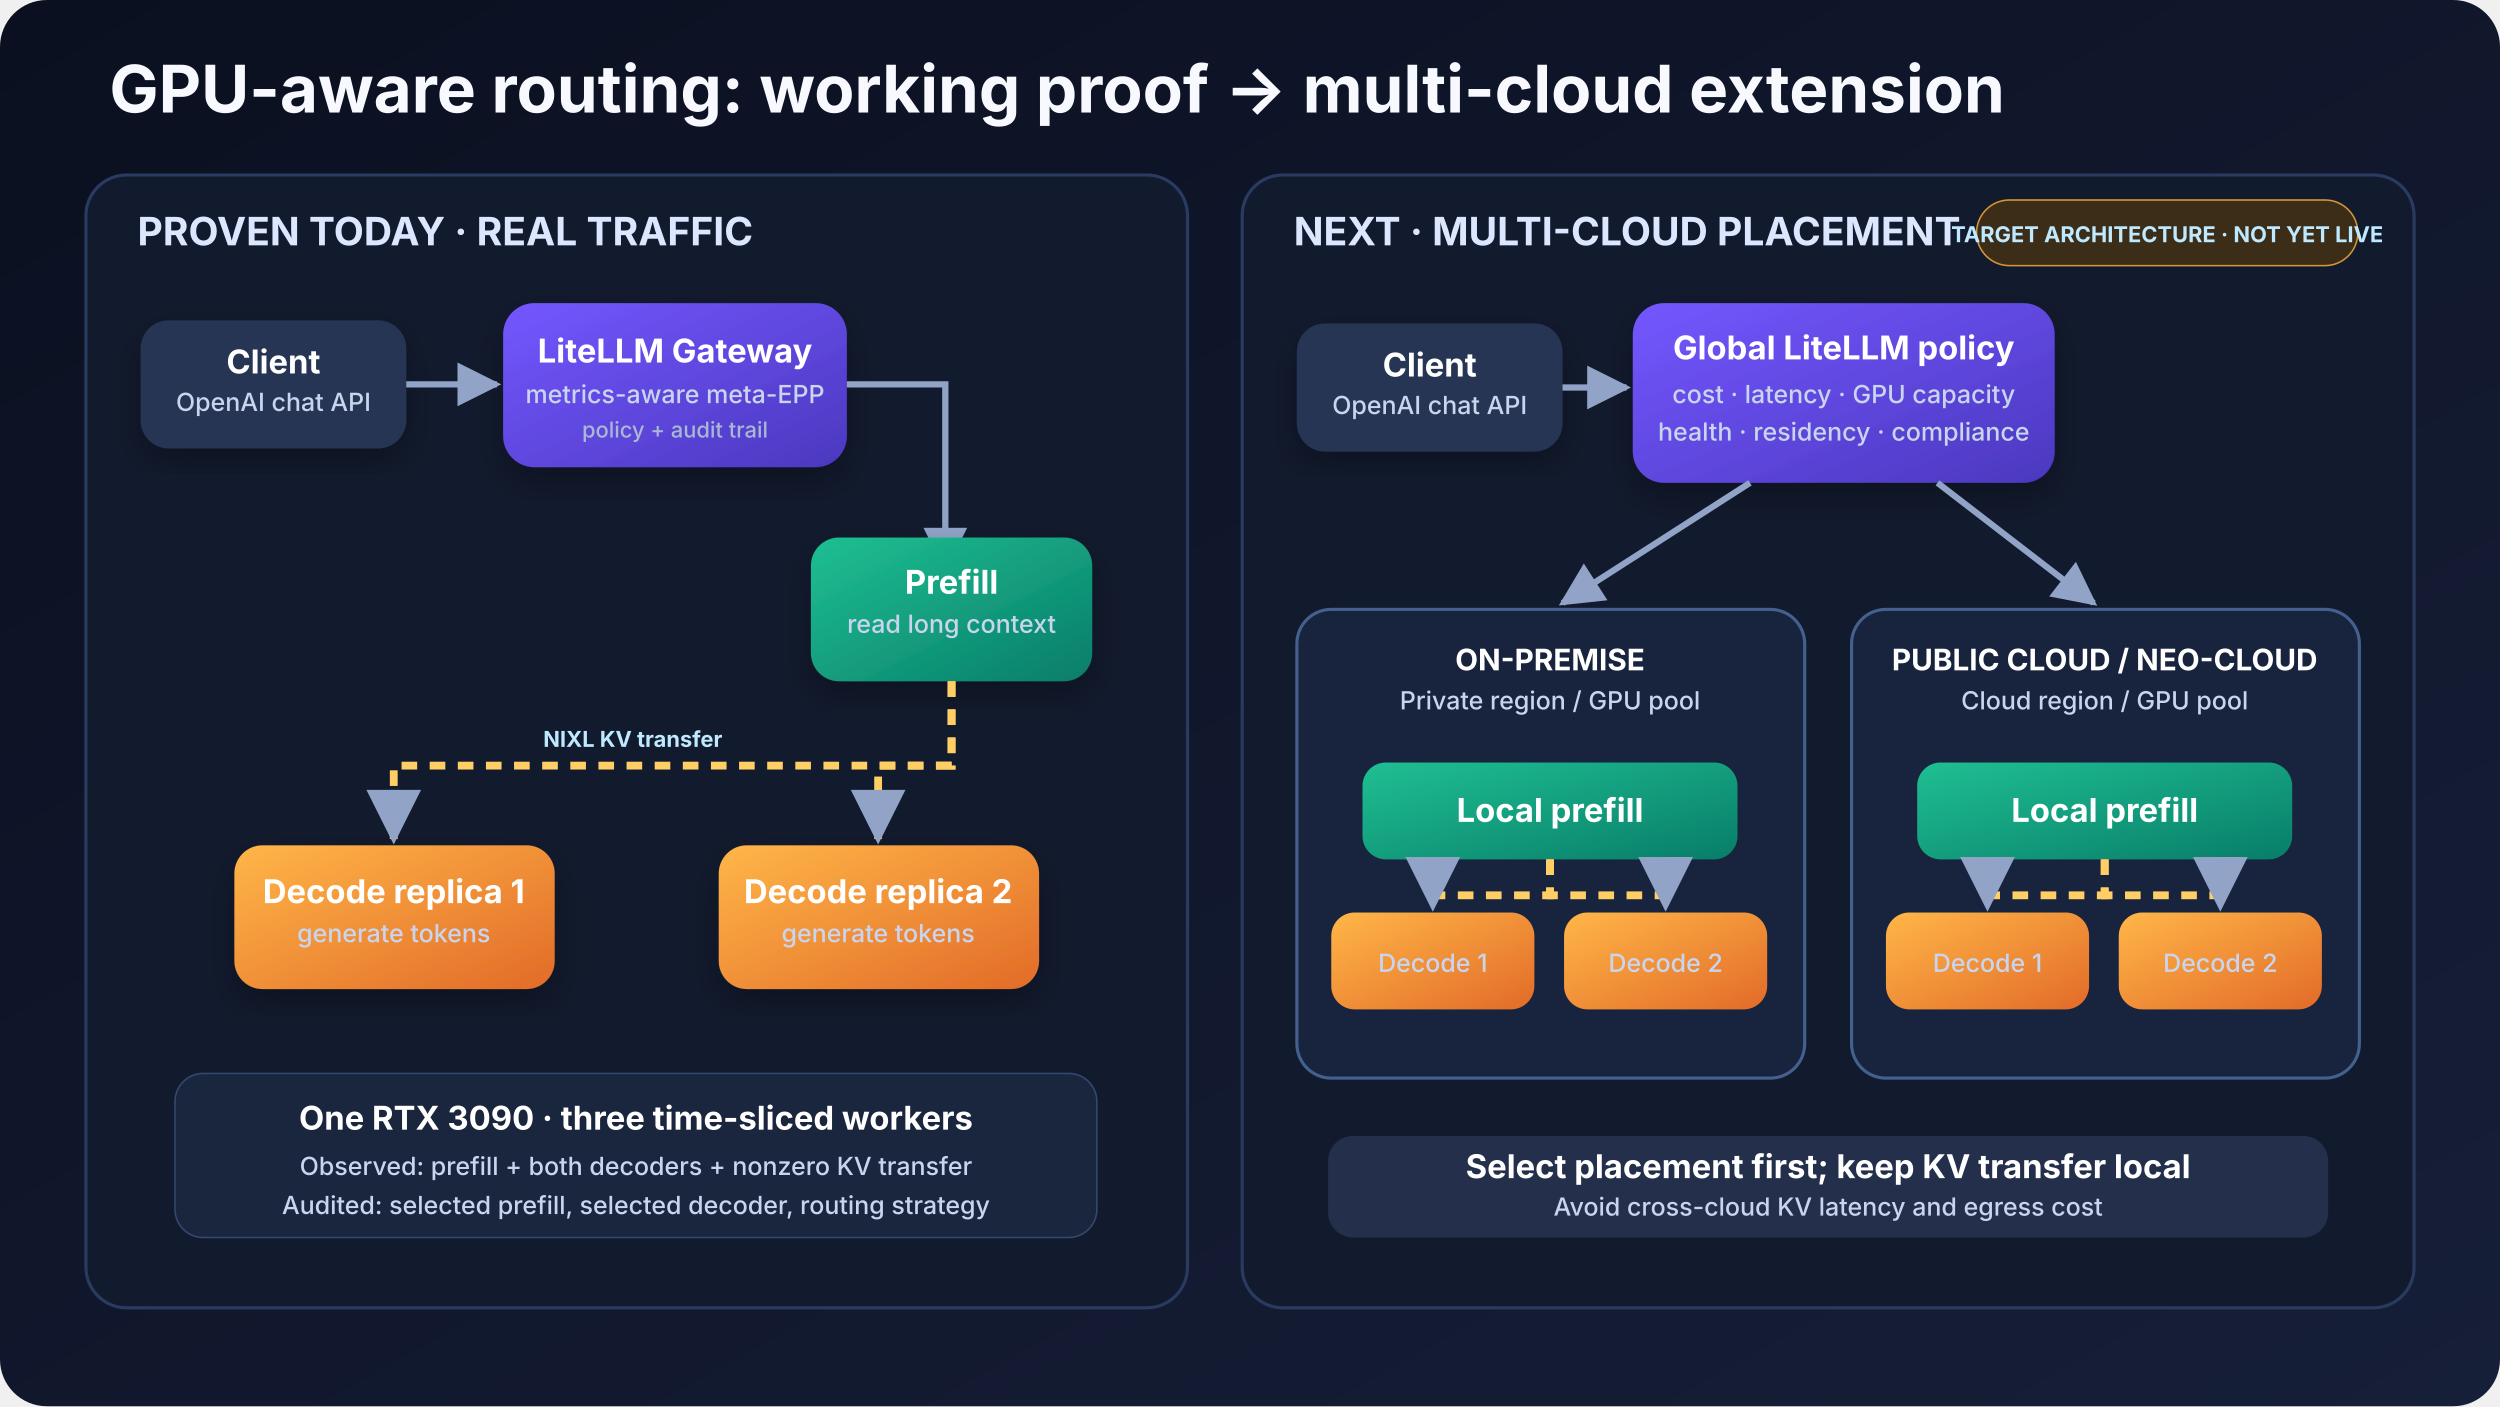
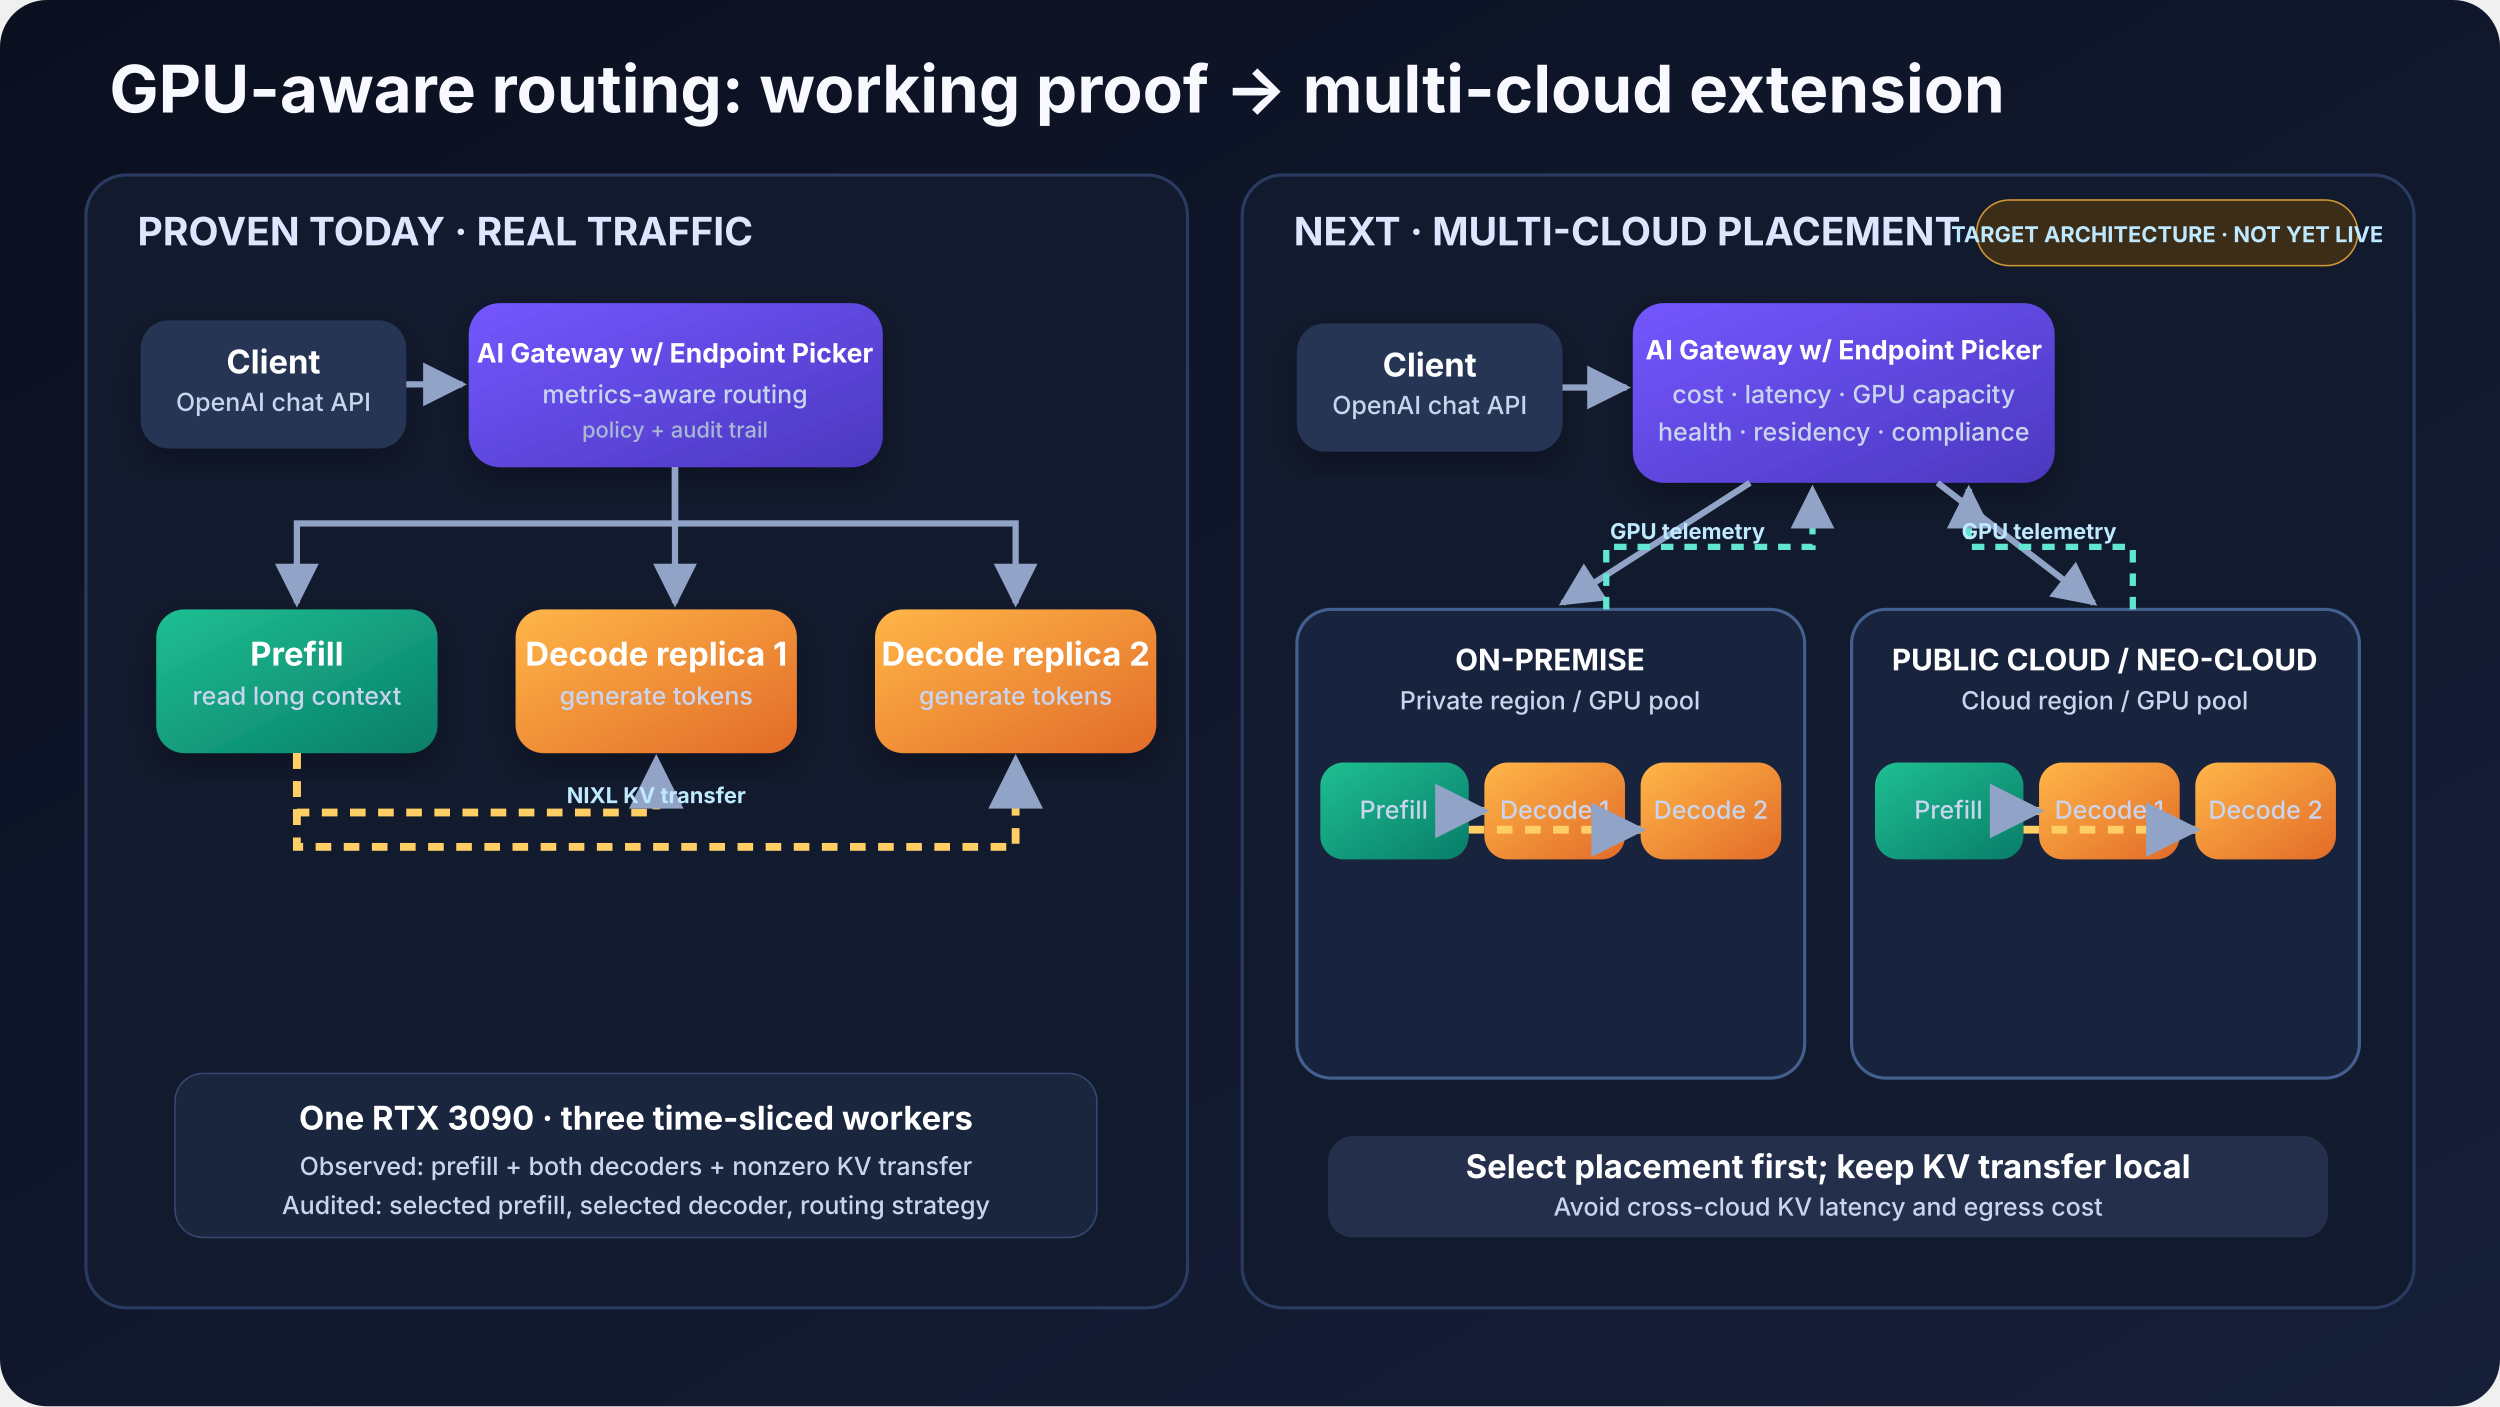
<svg xmlns="http://www.w3.org/2000/svg" width="1600" height="900" viewBox="0 0 1600 900" role="img" aria-labelledby="title desc">
  <defs>
    <linearGradient id="background" x1="0" y1="0" x2="1" y2="1">
      <stop offset="0" stop-color="#0b1020" />
      <stop offset="1" stop-color="#161f38" />
    </linearGradient>
    <linearGradient id="gateway" x1="0" y1="0" x2="1" y2="1">
      <stop offset="0" stop-color="#7457ff" />
      <stop offset="1" stop-color="#4b38bf" />
    </linearGradient>
    <linearGradient id="prefill" x1="0" y1="0" x2="1" y2="1">
      <stop offset="0" stop-color="#1fbf92" />
      <stop offset="1" stop-color="#087d69" />
    </linearGradient>
    <linearGradient id="decode" x1="0" y1="0" x2="1" y2="1">
      <stop offset="0" stop-color="#ffb648" />
      <stop offset="1" stop-color="#e26b28" />
    </linearGradient>
    <filter id="shadow" x="-20%" y="-20%" width="140%" height="140%">
      <feDropShadow dx="0" dy="9" stdDeviation="10" flood-color="#000" flood-opacity="0.28" />
    </filter>
    <marker id="arrow" viewBox="0 0 10 10" refX="9" refY="5" markerWidth="7" markerHeight="7" orient="auto-start-reverse">
      <path d="M 0 0 L 10 5 L 0 10 z" fill="#91a4c8" />
    </marker>
    <style>
      .title { font: 700 42px -apple-system, BlinkMacSystemFont, 'Segoe UI', sans-serif; fill: #f7f9ff; }
      .section { font: 700 25px -apple-system, BlinkMacSystemFont, 'Segoe UI', sans-serif; fill: #dce6ff; }
      .label { font: 700 21px -apple-system, BlinkMacSystemFont, 'Segoe UI', sans-serif; fill: #fff; }
      .environment { font: 700 19px -apple-system, BlinkMacSystemFont, 'Segoe UI', sans-serif; fill: #fff; }
+       .gateway-label { font: 700 17px -apple-system, BlinkMacSystemFont, 'Segoe UI', sans-serif; fill: #fff; }
      .small { font: 500 16px -apple-system, BlinkMacSystemFont, 'Segoe UI', sans-serif; fill: #c9d5ef; }
      .tiny { font: 500 14px -apple-system, BlinkMacSystemFont, 'Segoe UI', sans-serif; fill: #aab8d5; }
      .chip { font: 700 14px -apple-system, BlinkMacSystemFont, 'Segoe UI', sans-serif; fill: #bfe9ff; }
      .line { stroke: #91a4c8; stroke-width: 4; fill: none; marker-end: url(#arrow); }
      .kv { stroke: #ffcf66; stroke-width: 5; stroke-dasharray: 10 8; fill: none; marker-end: url(#arrow); }
+       .telemetry { stroke: #60e6d2; stroke-width: 4; stroke-dasharray: 8 7; fill: none; marker-end: url(#arrow); }
    </style>
  </defs>
  <rect width="1600" height="900" rx="30" fill="url(#background)" />
  <text x="70" y="72" class="title">GPU-aware routing: working proof → multi-cloud extension</text>
  <rect x="55" y="112" width="705" height="725" rx="26" fill="#121a2d" stroke="#2a3b61" stroke-width="2" />
  <text x="88" y="157" class="section">PROVEN TODAY · REAL TRAFFIC</text>
  <rect x="90" y="205" width="170" height="82" rx="18" fill="#263452" filter="url(#shadow)" />
  <text x="175" y="239" text-anchor="middle" class="label">Client</text>
  <text x="175" y="263" text-anchor="middle" class="small">OpenAI chat API</text>
-   <rect x="322" y="194" width="220" height="105" rx="20" fill="url(#gateway)" filter="url(#shadow)" />
-   <text x="432" y="232" text-anchor="middle" class="label">LiteLLM Gateway</text>
-   <text x="432" y="258" text-anchor="middle" class="small">metrics-aware meta-EPP</text>
+   <rect x="300" y="194" width="265" height="105" rx="20" fill="url(#gateway)" filter="url(#shadow)" />
+   <text x="432" y="232" text-anchor="middle" class="gateway-label">AI Gateway w/ Endpoint Picker</text>
+   <text x="432" y="258" text-anchor="middle" class="small">metrics-aware routing</text>
  <text x="432" y="280" text-anchor="middle" class="tiny">policy + audit trail</text>
-   <path d="M260 246 H318" class="line" />
-   <path d="M542 246 H605 V363" class="line" />
-   <rect x="519" y="344" width="180" height="92" rx="18" fill="url(#prefill)" filter="url(#shadow)" />
-   <text x="609" y="380" text-anchor="middle" class="label">Prefill</text>
-   <text x="609" y="405" text-anchor="middle" class="small">read long context</text>
-   <rect x="150" y="541" width="205" height="92" rx="18" fill="url(#decode)" filter="url(#shadow)" />
-   <text x="252" y="578" text-anchor="middle" class="label">Decode replica 1</text>
-   <text x="252" y="603" text-anchor="middle" class="small">generate tokens</text>
-   <rect x="460" y="541" width="205" height="92" rx="18" fill="url(#decode)" filter="url(#shadow)" />
-   <text x="562" y="578" text-anchor="middle" class="label">Decode replica 2</text>
-   <text x="562" y="603" text-anchor="middle" class="small">generate tokens</text>
-   <path d="M609 436 V490 H252 V537" class="kv" />
-   <path d="M609 436 V490 H562 V537" class="kv" />
-   <text x="405" y="478" text-anchor="middle" class="chip">NIXL KV transfer</text>
+   <path d="M260 246 H296" class="line" />
+   <path d="M432 299 V335 H190 V386" class="line" />
+   <path d="M432 299 V386" class="line" />
+   <path d="M432 299 V335 H650 V386" class="line" />
+   <rect x="100" y="390" width="180" height="92" rx="18" fill="url(#prefill)" filter="url(#shadow)" />
+   <text x="190" y="426" text-anchor="middle" class="label">Prefill</text>
+   <text x="190" y="451" text-anchor="middle" class="small">read long context</text>
+   <rect x="330" y="390" width="180" height="92" rx="18" fill="url(#decode)" filter="url(#shadow)" />
+   <text x="420" y="426" text-anchor="middle" class="label">Decode replica 1</text>
+   <text x="420" y="451" text-anchor="middle" class="small">generate tokens</text>
+   <rect x="560" y="390" width="180" height="92" rx="18" fill="url(#decode)" filter="url(#shadow)" />
+   <text x="650" y="426" text-anchor="middle" class="label">Decode replica 2</text>
+   <text x="650" y="451" text-anchor="middle" class="small">generate tokens</text>
+   <path d="M190 482 V520 H420 V486" class="kv" />
+   <path d="M190 482 V542 H650 V486" class="kv" />
+   <text x="420" y="514" text-anchor="middle" class="chip">NIXL KV transfer</text>
  <rect x="112" y="687" width="590" height="105" rx="18" fill="#1a253e" stroke="#33496f" />
  <text x="407" y="723" text-anchor="middle" class="label">One RTX 3090 · three time-sliced workers</text>
  <text x="407" y="752" text-anchor="middle" class="small">Observed: prefill + both decoders + nonzero KV transfer</text>
  <text x="407" y="777" text-anchor="middle" class="small">Audited: selected prefill, selected decoder, routing strategy</text>
  <rect x="795" y="112" width="750" height="725" rx="26" fill="#121a2d" stroke="#2a3b61" stroke-width="2" />
  <text x="828" y="157" class="section">NEXT · MULTI-CLOUD PLACEMENT</text>
  <rect x="830" y="207" width="170" height="82" rx="18" fill="#263452" filter="url(#shadow)" />
  <text x="915" y="241" text-anchor="middle" class="label">Client</text>
  <text x="915" y="265" text-anchor="middle" class="small">OpenAI chat API</text>
  <rect x="1045" y="194" width="270" height="115" rx="20" fill="url(#gateway)" filter="url(#shadow)" />
-   <text x="1180" y="230" text-anchor="middle" class="label">Global LiteLLM policy</text>
+   <text x="1180" y="230" text-anchor="middle" class="gateway-label">AI Gateway w/ Endpoint Picker</text>
  <text x="1180" y="258" text-anchor="middle" class="small">cost · latency · GPU capacity</text>
  <text x="1180" y="282" text-anchor="middle" class="small">health · residency · compliance</text>
  <path d="M1000 248 H1041" class="line" />
  <rect x="830" y="390" width="325" height="300" rx="22" fill="#18243d" stroke="#43608f" stroke-width="2" />
  <text x="992" y="429" text-anchor="middle" class="environment">ON-PREMISE</text>
  <text x="992" y="454" text-anchor="middle" class="small">Private region / GPU pool</text>
-   <rect x="872" y="488" width="240" height="62" rx="15" fill="url(#prefill)" />
-   <text x="992" y="526" text-anchor="middle" class="label">Local prefill</text>
-   <rect x="852" y="584" width="130" height="62" rx="15" fill="url(#decode)" />
-   <text x="917" y="622" text-anchor="middle" class="small">Decode 1</text>
-   <rect x="1001" y="584" width="130" height="62" rx="15" fill="url(#decode)" />
-   <text x="1066" y="622" text-anchor="middle" class="small">Decode 2</text>
-   <path d="M992 550 V573 H917 V580" class="kv" />
-   <path d="M992 550 V573 H1066 V580" class="kv" />
+   <rect x="845" y="488" width="95" height="62" rx="15" fill="url(#prefill)" />
+   <text x="892" y="524" text-anchor="middle" class="small">Prefill</text>
+   <rect x="950" y="488" width="90" height="62" rx="15" fill="url(#decode)" />
+   <text x="995" y="524" text-anchor="middle" class="small">Decode 1</text>
+   <rect x="1050" y="488" width="90" height="62" rx="15" fill="url(#decode)" />
+   <text x="1095" y="524" text-anchor="middle" class="small">Decode 2</text>
+   <path d="M940 519 H950" class="kv" />
+   <path d="M940 531 H1050" class="kv" />
  <rect x="1185" y="390" width="325" height="300" rx="22" fill="#18243d" stroke="#43608f" stroke-width="2" />
  <text x="1347" y="429" text-anchor="middle" class="environment">PUBLIC CLOUD / NEO-CLOUD</text>
  <text x="1347" y="454" text-anchor="middle" class="small">Cloud region / GPU pool</text>
-   <rect x="1227" y="488" width="240" height="62" rx="15" fill="url(#prefill)" />
-   <text x="1347" y="526" text-anchor="middle" class="label">Local prefill</text>
-   <rect x="1207" y="584" width="130" height="62" rx="15" fill="url(#decode)" />
-   <text x="1272" y="622" text-anchor="middle" class="small">Decode 1</text>
-   <rect x="1356" y="584" width="130" height="62" rx="15" fill="url(#decode)" />
-   <text x="1421" y="622" text-anchor="middle" class="small">Decode 2</text>
-   <path d="M1347 550 V573 H1272 V580" class="kv" />
-   <path d="M1347 550 V573 H1421 V580" class="kv" />
+   <rect x="1200" y="488" width="95" height="62" rx="15" fill="url(#prefill)" />
+   <text x="1247" y="524" text-anchor="middle" class="small">Prefill</text>
+   <rect x="1305" y="488" width="90" height="62" rx="15" fill="url(#decode)" />
+   <text x="1350" y="524" text-anchor="middle" class="small">Decode 1</text>
+   <rect x="1405" y="488" width="90" height="62" rx="15" fill="url(#decode)" />
+   <text x="1450" y="524" text-anchor="middle" class="small">Decode 2</text>
+   <path d="M1295 519 H1305" class="kv" />
+   <path d="M1295 531 H1405" class="kv" />
  <path d="M1120 309 L1000 386" class="line" />
  <path d="M1240 309 L1340 386" class="line" />
+   <path d="M1028 390 V350 H1160 V313" class="telemetry" />
+   <path d="M1365 390 V350 H1260 V313" class="telemetry" />
+   <text x="1080" y="345" text-anchor="middle" class="chip">GPU telemetry</text>
+   <text x="1305" y="345" text-anchor="middle" class="chip">GPU telemetry</text>
  <rect x="850" y="727" width="640" height="65" rx="16" fill="#24304b" />
  <text x="1170" y="754" text-anchor="middle" class="label">Select placement first; keep KV transfer local</text>
  <text x="1170" y="778" text-anchor="middle" class="small">Avoid cross-cloud KV latency and egress cost</text>
  <rect x="1265" y="128" width="244" height="42" rx="21" fill="#3b2d18" stroke="#d59636" />
  <text x="1387" y="155" text-anchor="middle" class="chip">TARGET ARCHITECTURE · NOT YET LIVE</text>
</svg>
